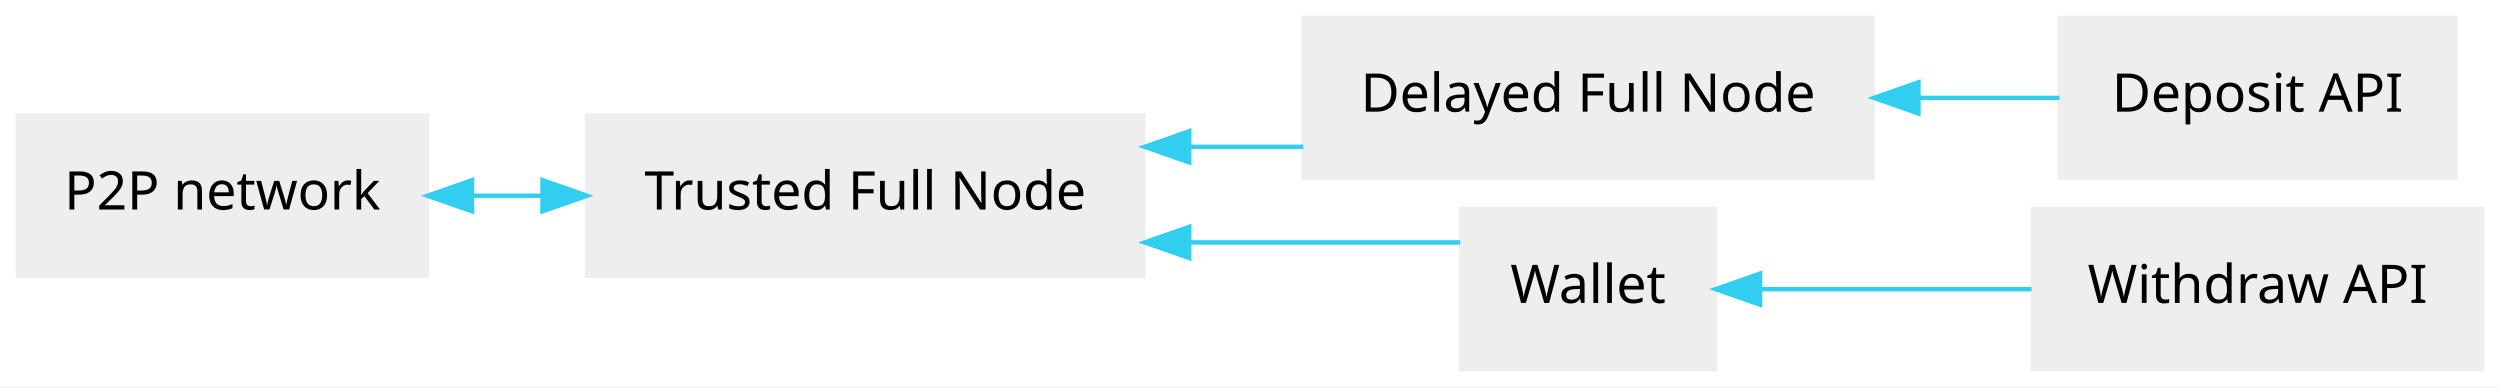
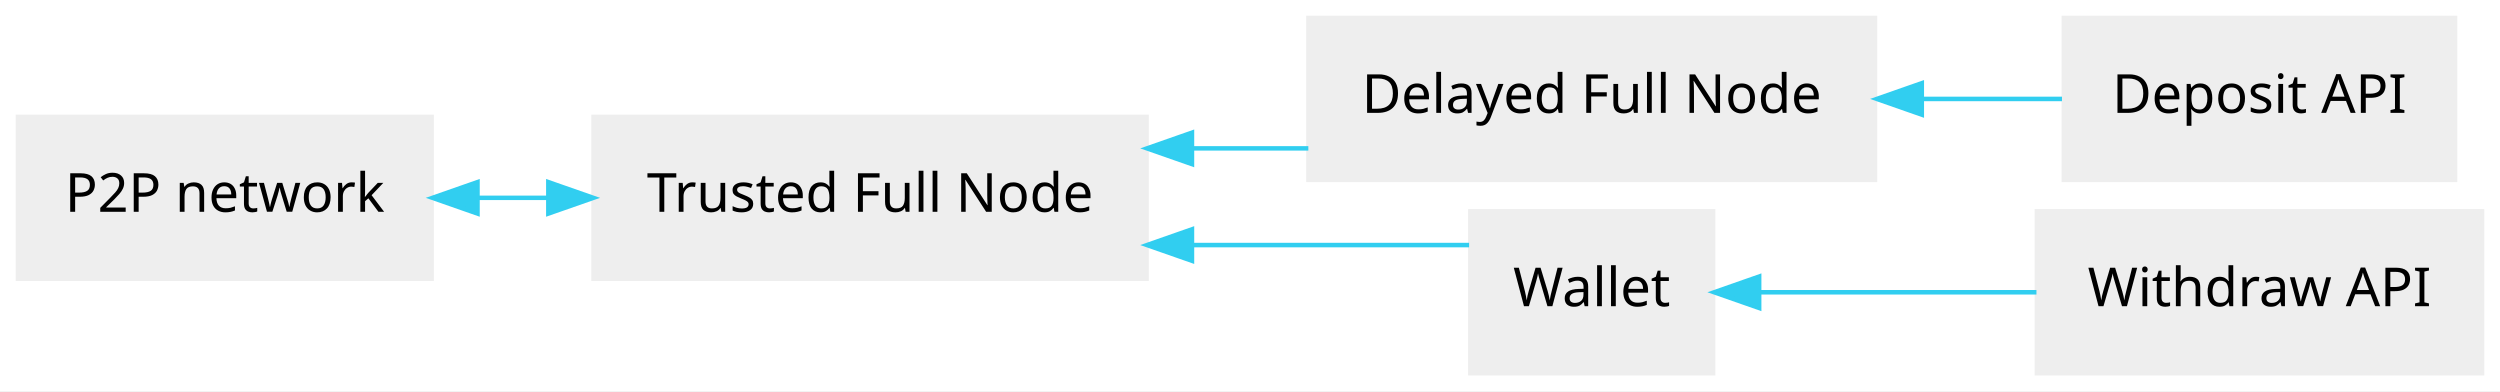
- <svg xmlns="http://www.w3.org/2000/svg" width="562pt" height="87pt" viewBox="0.00 0.00 562.00 87.00">
+ <svg xmlns="http://www.w3.org/2000/svg" width="556pt" height="87pt" viewBox="0.00 0.00 556.00 87.00">
  <g id="graph0" class="graph" transform="scale(1 1) rotate(0) translate(4 83)">
-     <polygon fill="white" stroke="none" points="-4,4 -4,-83 558,-83 558,4 -4,4" />
+     <polygon fill="white" stroke="none" points="-4,4 -4,-83 552,-83 552,4 -4,4" />
    <g id="node1" class="node">
      <polygon fill="#eeeeee" stroke="#eeeeee" points="92,-57 0,-57 0,-21 92,-21 92,-57" />
      <text text-anchor="middle" x="46" y="-35.9" font-family="Verdana" font-size="12.00">P2P network</text>
    </g>
    <g id="node2" class="node">
-       <polygon fill="#eeeeee" stroke="#eeeeee" points="253,-57 128,-57 128,-21 253,-21 253,-57" />
-       <text text-anchor="middle" x="190.5" y="-35.9" font-family="Verdana" font-size="12.00">Trusted Full Node</text>
+       <polygon fill="#eeeeee" stroke="#eeeeee" points="251,-57 128,-57 128,-21 251,-21 251,-57" />
+       <text text-anchor="middle" x="189.5" y="-35.9" font-family="Verdana" font-size="12.00">Trusted Full Node</text>
    </g>
    <g id="edge1" class="edge">
-       <path fill="none" stroke="#31cef0" d="M102.118,-39C102.118,-39 117.952,-39 117.952,-39" />
-       <polygon fill="#31cef0" stroke="#31cef0" points="117.952,-42.5 127.952,-39 117.952,-35.5 117.952,-42.5" />
-       <polygon fill="#31cef0" stroke="#31cef0" points="102.118,-35.5 92.118,-39 102.118,-42.5 102.118,-35.5" />
+       <path fill="none" stroke="#31cef0" d="M102.194,-39C102.194,-39 117.949,-39 117.949,-39" />
+       <polygon fill="#31cef0" stroke="#31cef0" points="117.949,-42.5 127.949,-39 117.949,-35.5 117.949,-42.5" />
+       <polygon fill="#31cef0" stroke="#31cef0" points="102.194,-35.5 92.194,-39 102.194,-42.5 102.194,-35.5" />
    </g>
    <g id="node3" class="node">
-       <polygon fill="#eeeeee" stroke="#eeeeee" points="417,-79 289,-79 289,-43 417,-43 417,-79" />
-       <text text-anchor="middle" x="353" y="-57.9" font-family="Verdana" font-size="12.00">Delayed Full Node</text>
+       <polygon fill="#eeeeee" stroke="#eeeeee" points="413,-79 287,-79 287,-43 413,-43 413,-79" />
+       <text text-anchor="middle" x="350" y="-57.9" font-family="Verdana" font-size="12.00">Delayed Full Node</text>
    </g>
    <g id="edge2" class="edge">
-       <path fill="none" stroke="#31cef0" d="M263.327,-50C263.327,-50 288.999,-50 288.999,-50" />
-       <polygon fill="#31cef0" stroke="#31cef0" points="263.327,-46.5 253.327,-50 263.327,-53.5 263.327,-46.5" />
+       <path fill="none" stroke="#31cef0" d="M261.094,-50C261.094,-50 286.976,-50 286.976,-50" />
+       <polygon fill="#31cef0" stroke="#31cef0" points="261.095,-46.5 251.094,-50 261.094,-53.5 261.095,-46.5" />
    </g>
    <g id="node5" class="node">
-       <polygon fill="#eeeeee" stroke="#eeeeee" points="381.5,-36 324.5,-36 324.5,-0 381.5,-0 381.5,-36" />
-       <text text-anchor="middle" x="353" y="-14.9" font-family="Verdana" font-size="12.00">Wallet</text>
+       <polygon fill="#eeeeee" stroke="#eeeeee" points="377,-36 323,-36 323,-0 377,-0 377,-36" />
+       <text text-anchor="middle" x="350" y="-14.9" font-family="Verdana" font-size="12.00">Wallet</text>
    </g>
    <g id="edge4" class="edge">
-       <path fill="none" stroke="#31cef0" d="M263.327,-28.5C263.327,-28.5 324.274,-28.5 324.274,-28.5" />
-       <polygon fill="#31cef0" stroke="#31cef0" points="263.327,-25 253.327,-28.5 263.327,-32 263.327,-25" />
+       <path fill="none" stroke="#31cef0" d="M261.094,-28.5C261.094,-28.5 322.728,-28.5 322.728,-28.5" />
+       <polygon fill="#31cef0" stroke="#31cef0" points="261.095,-25 251.094,-28.5 261.094,-32 261.095,-25" />
    </g>
    <g id="node4" class="node">
-       <polygon fill="#eeeeee" stroke="#eeeeee" points="548,-79 459,-79 459,-43 548,-43 548,-79" />
-       <text text-anchor="middle" x="503.5" y="-57.9" font-family="Verdana" font-size="12.00">Deposit API</text>
+       <polygon fill="#eeeeee" stroke="#eeeeee" points="542,-79 455,-79 455,-43 542,-43 542,-79" />
+       <text text-anchor="middle" x="498.5" y="-57.9" font-family="Verdana" font-size="12.00">Deposit API</text>
    </g>
    <g id="edge3" class="edge">
-       <path fill="none" stroke="#31cef0" d="M427.262,-61C427.262,-61 458.994,-61 458.994,-61" />
-       <polygon fill="#31cef0" stroke="#31cef0" points="427.262,-57.5 417.262,-61 427.262,-64.5 427.262,-57.5" />
+       <path fill="none" stroke="#31cef0" d="M423.408,-61C423.408,-61 454.585,-61 454.585,-61" />
+       <polygon fill="#31cef0" stroke="#31cef0" points="423.408,-57.5 413.408,-61 423.408,-64.5 423.408,-57.5" />
    </g>
    <g id="node6" class="node">
-       <polygon fill="#eeeeee" stroke="#eeeeee" points="554,-36 453,-36 453,-0 554,-0 554,-36" />
-       <text text-anchor="middle" x="503.5" y="-14.9" font-family="Verdana" font-size="12.00">Withdraw API</text>
+       <polygon fill="#eeeeee" stroke="#eeeeee" points="548,-36 449,-36 449,-0 548,-0 548,-36" />
+       <text text-anchor="middle" x="498.5" y="-14.9" font-family="Verdana" font-size="12.00">Withdraw API</text>
    </g>
    <g id="edge5" class="edge">
-       <path fill="none" stroke="#31cef0" d="M391.662,-18C391.662,-18 452.701,-18 452.701,-18" />
-       <polygon fill="#31cef0" stroke="#31cef0" points="391.662,-14.5 381.662,-18 391.662,-21.5 391.662,-14.5" />
+       <path fill="none" stroke="#31cef0" d="M387.237,-18C387.237,-18 448.907,-18 448.907,-18" />
+       <polygon fill="#31cef0" stroke="#31cef0" points="387.237,-14.5 377.237,-18 387.237,-21.5 387.237,-14.5" />
    </g>
  </g>
</svg>
